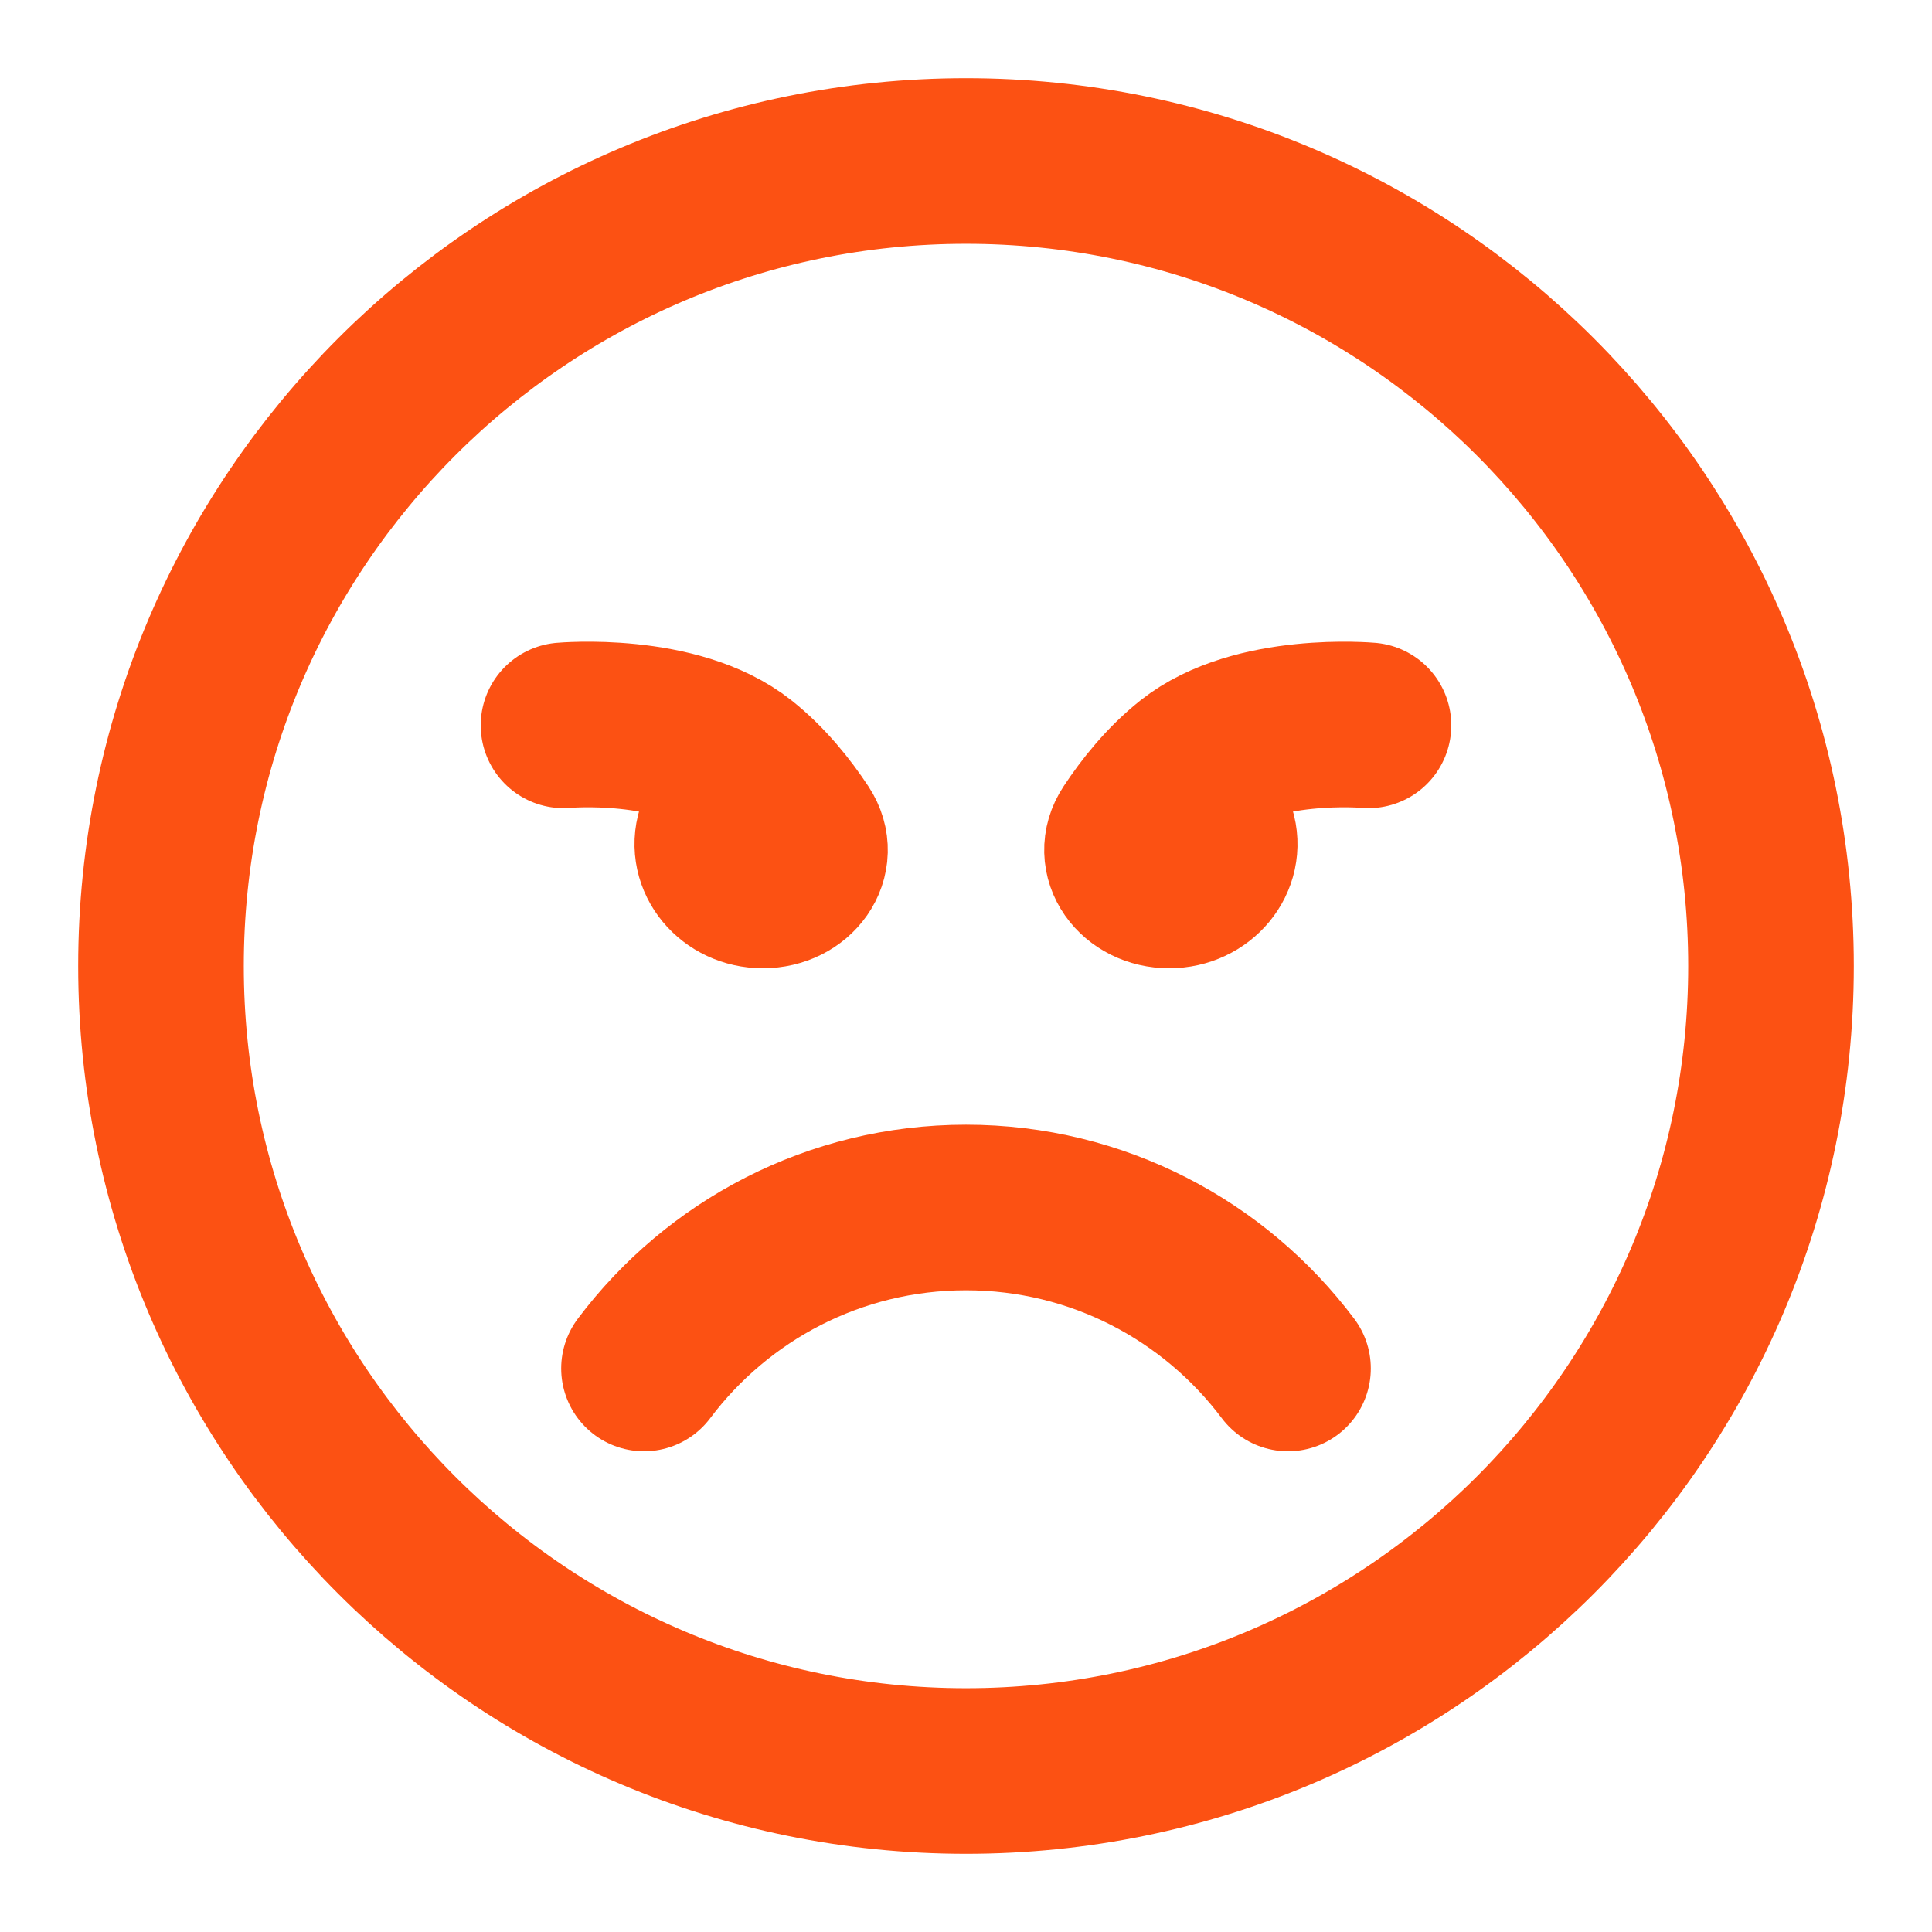
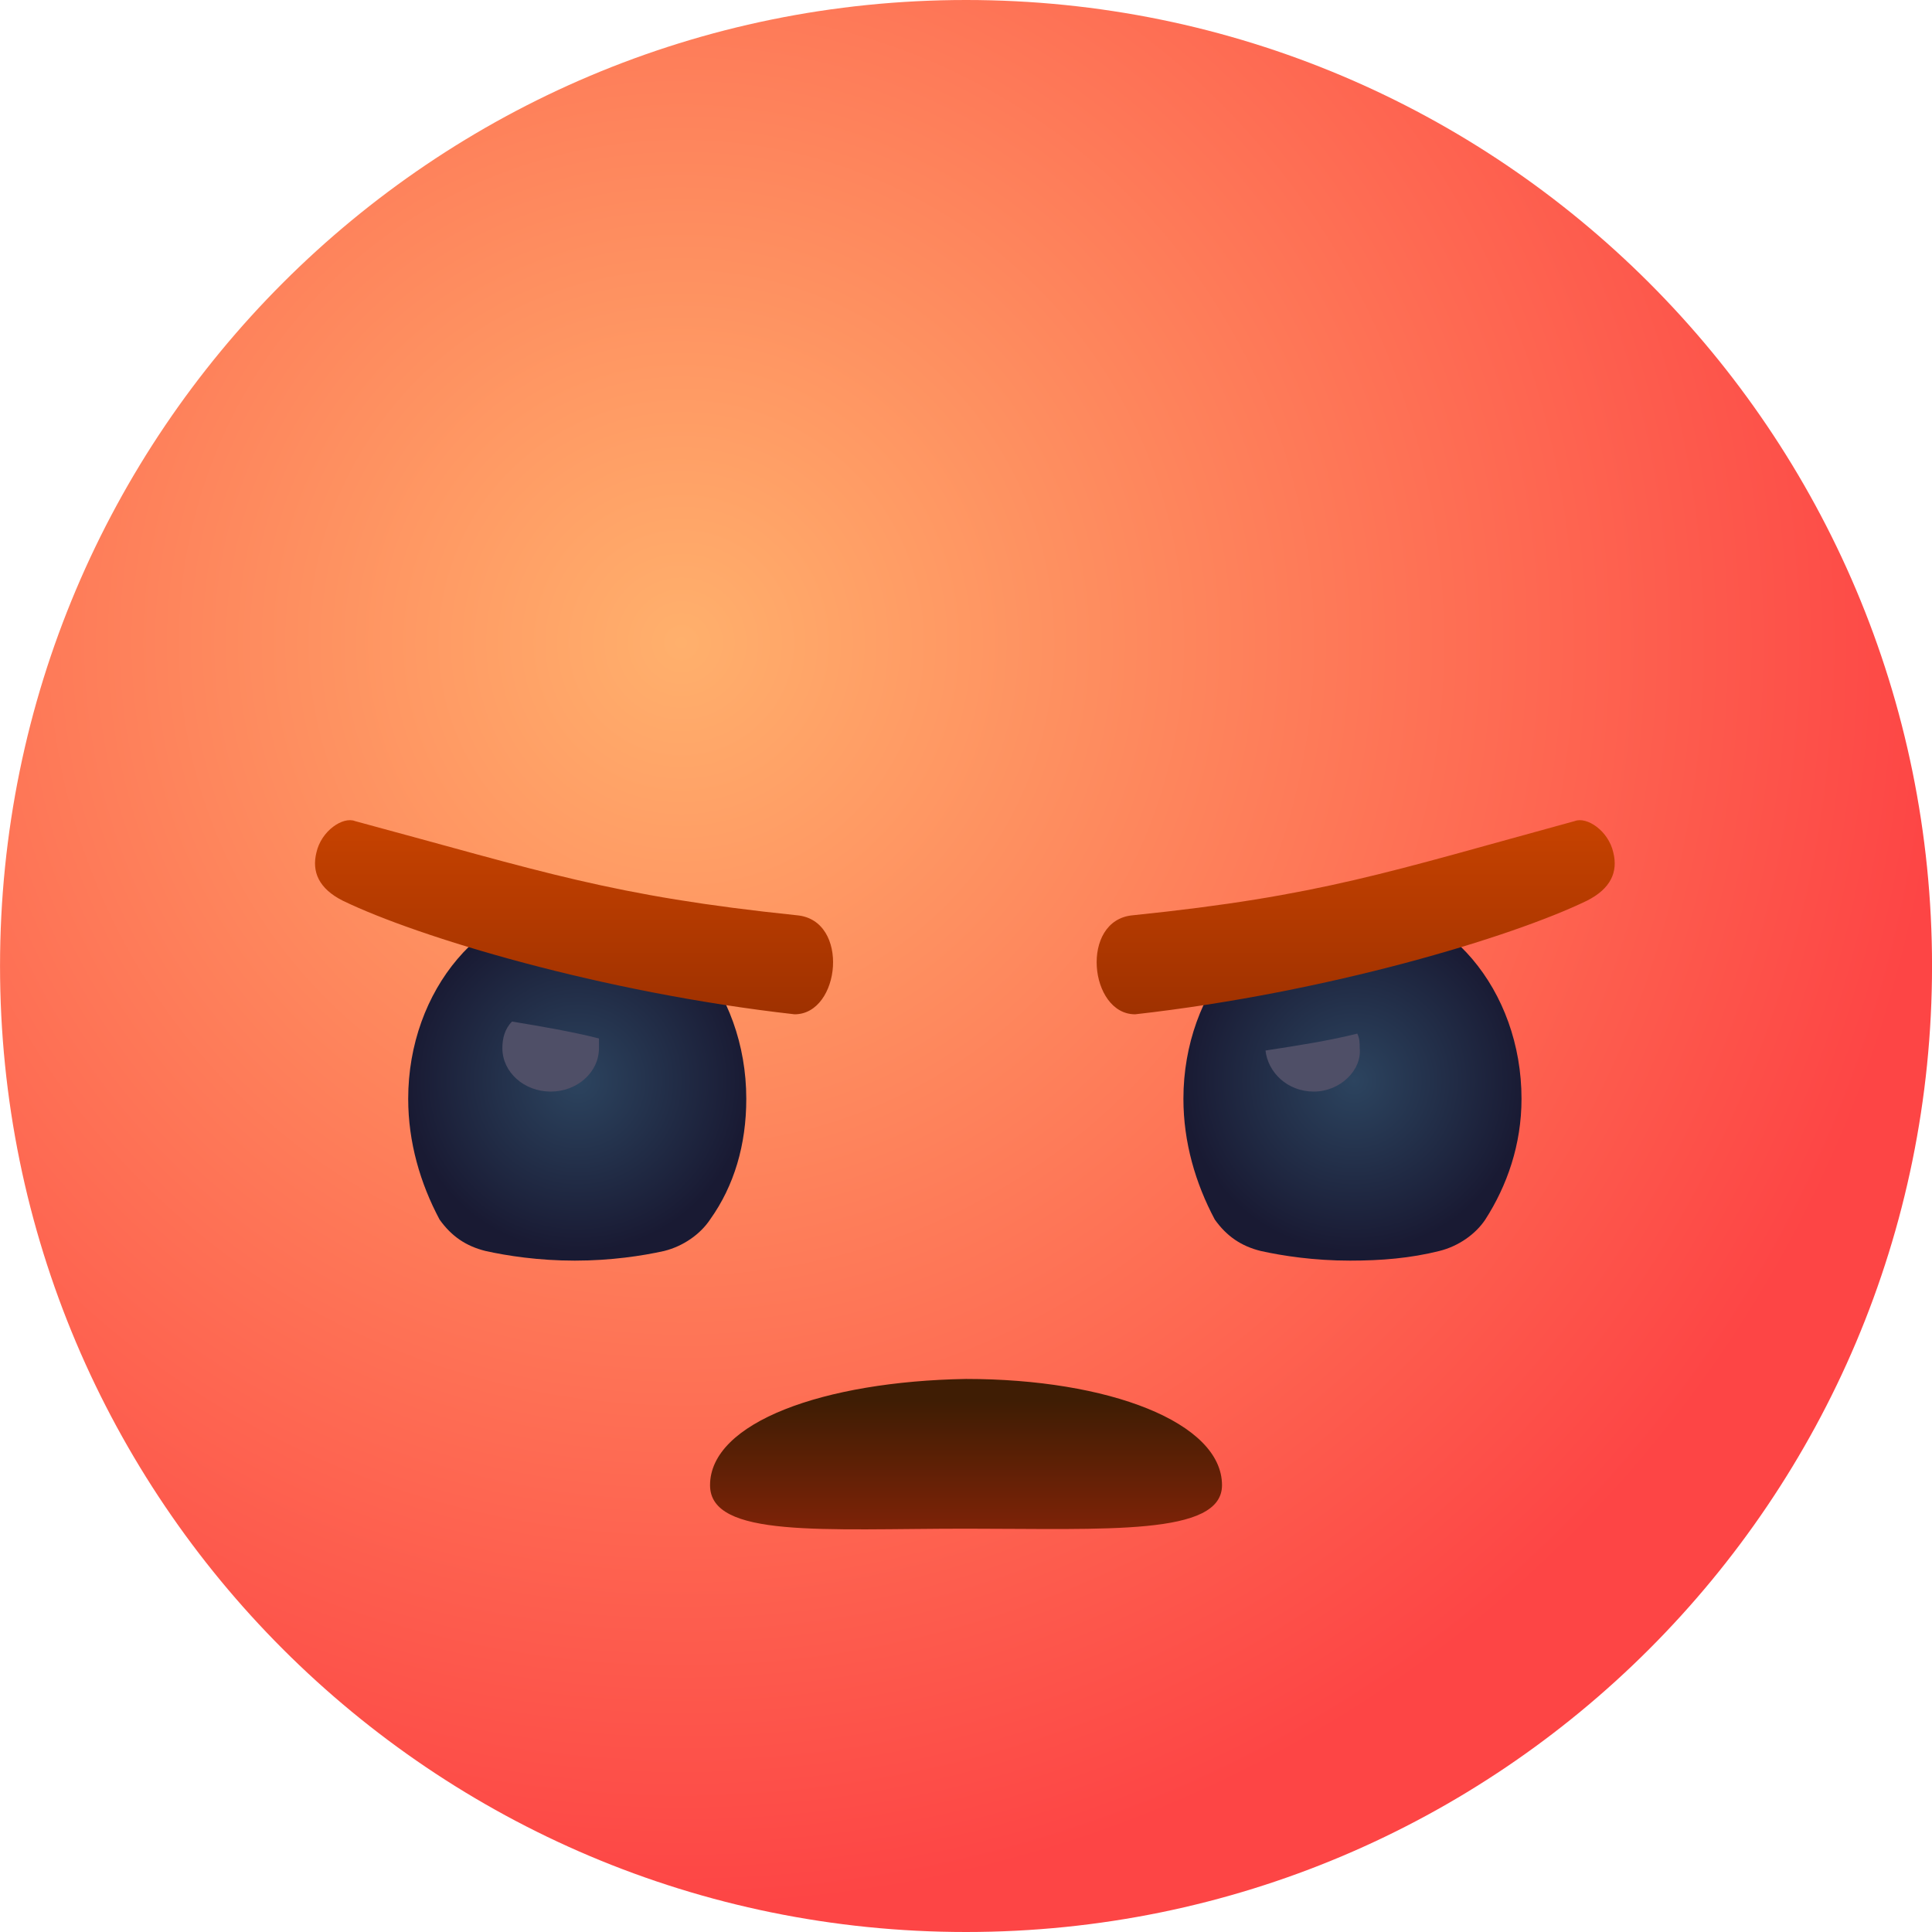
- <svg xmlns="http://www.w3.org/2000/svg" width="70" height="70" viewBox="0 0 70 70" fill="none">
-   <path d="M35 64.167C51.108 64.167 64.167 51.108 64.167 35C64.167 18.892 51.108 5.833 35 5.833C18.892 5.833 5.833 18.892 5.833 35C5.833 51.108 18.892 64.167 35 64.167Z" stroke="#FC5113" stroke-width="6" stroke-linecap="round" stroke-linejoin="round" />
-   <path d="M23.333 49.583C25.994 46.041 30.229 43.75 35 43.75C39.771 43.75 44.006 46.041 46.667 49.583" stroke="#FC5113" stroke-width="6" stroke-linecap="round" stroke-linejoin="round" />
-   <path d="M20.417 26.281C20.417 26.281 24.527 25.91 26.821 27.732M26.821 27.732L26.054 30.166C25.751 31.126 26.543 32.083 27.64 32.083C28.792 32.083 29.554 31.043 28.96 30.143C28.434 29.345 27.717 28.443 26.821 27.732ZM49.583 26.281C49.583 26.281 45.473 25.91 43.179 27.732M43.179 27.732L43.946 30.166C44.249 31.126 43.458 32.083 42.361 32.083C41.208 32.083 40.446 31.043 41.04 30.143C41.566 29.345 42.283 28.443 43.179 27.732Z" stroke="#FC5113" stroke-width="6" stroke-linecap="round" stroke-linejoin="round" />
+ <svg xmlns="http://www.w3.org/2000/svg" width="120" height="120" viewBox="0 0 120 120" fill="none">
+   <path d="M120.002 60C120.002 93.15 93.152 120 60.002 120C26.852 120 0.002 93.15 0.002 60C0.002 26.85 26.852 0 60.002 0C93.152 0 120.002 26.85 120.002 60Z" fill="url(#paint0_radial_53_3)" />
+   <path d="M44.102 92.249C44.102 95.549 51.152 94.949 60.002 94.949C68.702 94.949 75.901 95.399 75.901 92.249C75.901 88.349 68.852 85.649 60.002 85.649C51.152 85.799 44.102 88.349 44.102 92.249Z" fill="url(#paint1_linear_53_3)" />
+   <path d="M25.354 68.25C25.354 61.5 30.003 55.95 35.853 55.95C41.703 55.95 46.353 61.5 46.353 68.25C46.353 71.1 45.603 73.65 44.103 75.75C43.503 76.65 42.453 77.4 41.254 77.7C39.904 78 37.953 78.3 35.703 78.3C33.453 78.3 31.503 78 30.154 77.7C28.953 77.4 28.053 76.8 27.303 75.75C26.104 73.5 25.354 70.95 25.354 68.25Z" fill="url(#paint2_radial_53_3)" />
+   <path d="M73.504 68.25C73.504 61.5 78.154 55.95 84.004 55.95C89.854 55.95 94.504 61.5 94.504 68.25C94.504 71.1 93.604 73.65 92.254 75.75C91.654 76.65 90.604 77.4 89.404 77.7C87.604 78.15 85.804 78.3 83.854 78.3C81.604 78.3 79.654 78 78.304 77.7C77.104 77.4 76.204 76.8 75.454 75.75C74.254 73.5 73.504 70.95 73.504 68.25Z" fill="url(#paint3_radial_53_3)" />
+   <path d="M37.203 64.5C37.203 64.65 37.203 64.8 37.203 65.1C37.203 66.6 35.853 67.8 34.203 67.8C32.553 67.8 31.203 66.6 31.203 65.1C31.203 64.5 31.353 63.9 31.803 63.45C33.603 63.75 35.403 64.05 37.203 64.5Z" fill="#4F4F67" />
+   <path d="M81.603 67.8C79.953 67.8 78.753 66.6 78.603 65.25C80.553 64.95 82.504 64.65 84.303 64.2C84.454 64.5 84.453 64.8 84.453 65.1C84.603 66.45 83.253 67.8 81.603 67.8Z" fill="#4F4F67" />
+   <path d="M49.504 56.85C52.804 57.15 52.204 63 49.354 63C37.354 61.65 25.954 58.2 21.304 55.95C19.804 55.2 19.354 54.15 19.654 52.95C19.954 51.6 21.304 50.7 22.054 51C33.754 54.15 37.954 55.65 49.504 56.85Z" fill="url(#paint4_linear_53_3)" />
+   <path d="M70.355 56.85C67.055 57.15 67.655 63 70.505 63C82.505 61.65 93.905 58.2 98.555 55.95C100.055 55.2 100.505 54.15 100.205 52.95C99.905 51.6 98.555 50.7 97.805 51C86.255 54.15 82.055 55.65 70.355 56.85Z" fill="url(#paint5_linear_53_3)" />
+   <defs>
+     <radialGradient id="paint0_radial_53_3" cx="0" cy="0" r="1" gradientUnits="userSpaceOnUse" gradientTransform="translate(42.0623 40.1242) rotate(76.293) scale(78.6551 78.6551)">
+       <stop stop-color="#FFB06C" />
+       <stop offset="1" stop-color="#FD4545" />
+     </radialGradient>
+     <linearGradient id="paint1_linear_53_3" x1="60.002" y1="87.027" x2="60.002" y2="95.084" gradientUnits="userSpaceOnUse">
+       <stop stop-color="#3F1D04" />
+       <stop offset="1" stop-color="#7E2307" />
+     </linearGradient>
+     <radialGradient id="paint2_radial_53_3" cx="0" cy="0" r="1" gradientUnits="userSpaceOnUse" gradientTransform="translate(35.8908 67.1247) scale(10.8563 10.8563)">
+       <stop stop-color="#2C445F" />
+       <stop offset="0.979" stop-color="#191A33" />
+     </radialGradient>
+     <radialGradient id="paint3_radial_53_3" cx="0" cy="0" r="1" gradientUnits="userSpaceOnUse" gradientTransform="translate(84.1113 67.1248) scale(10.864 10.864)">
+       <stop stop-color="#2C445F" />
+       <stop offset="0.979" stop-color="#191A33" />
+     </radialGradient>
+     <linearGradient id="paint4_linear_53_3" x1="35.655" y1="64.456" x2="35.655" y2="46.959" gradientUnits="userSpaceOnUse">
+       <stop stop-color="#9A2F00" />
+       <stop offset="1" stop-color="#D44800" />
+     </linearGradient>
+     <linearGradient id="paint5_linear_53_3" x1="84.204" y1="64.456" x2="84.204" y2="46.959" gradientUnits="userSpaceOnUse">
+       <stop stop-color="#9A2F00" />
+       <stop offset="1" stop-color="#D44800" />
+     </linearGradient>
+   </defs>
</svg>
